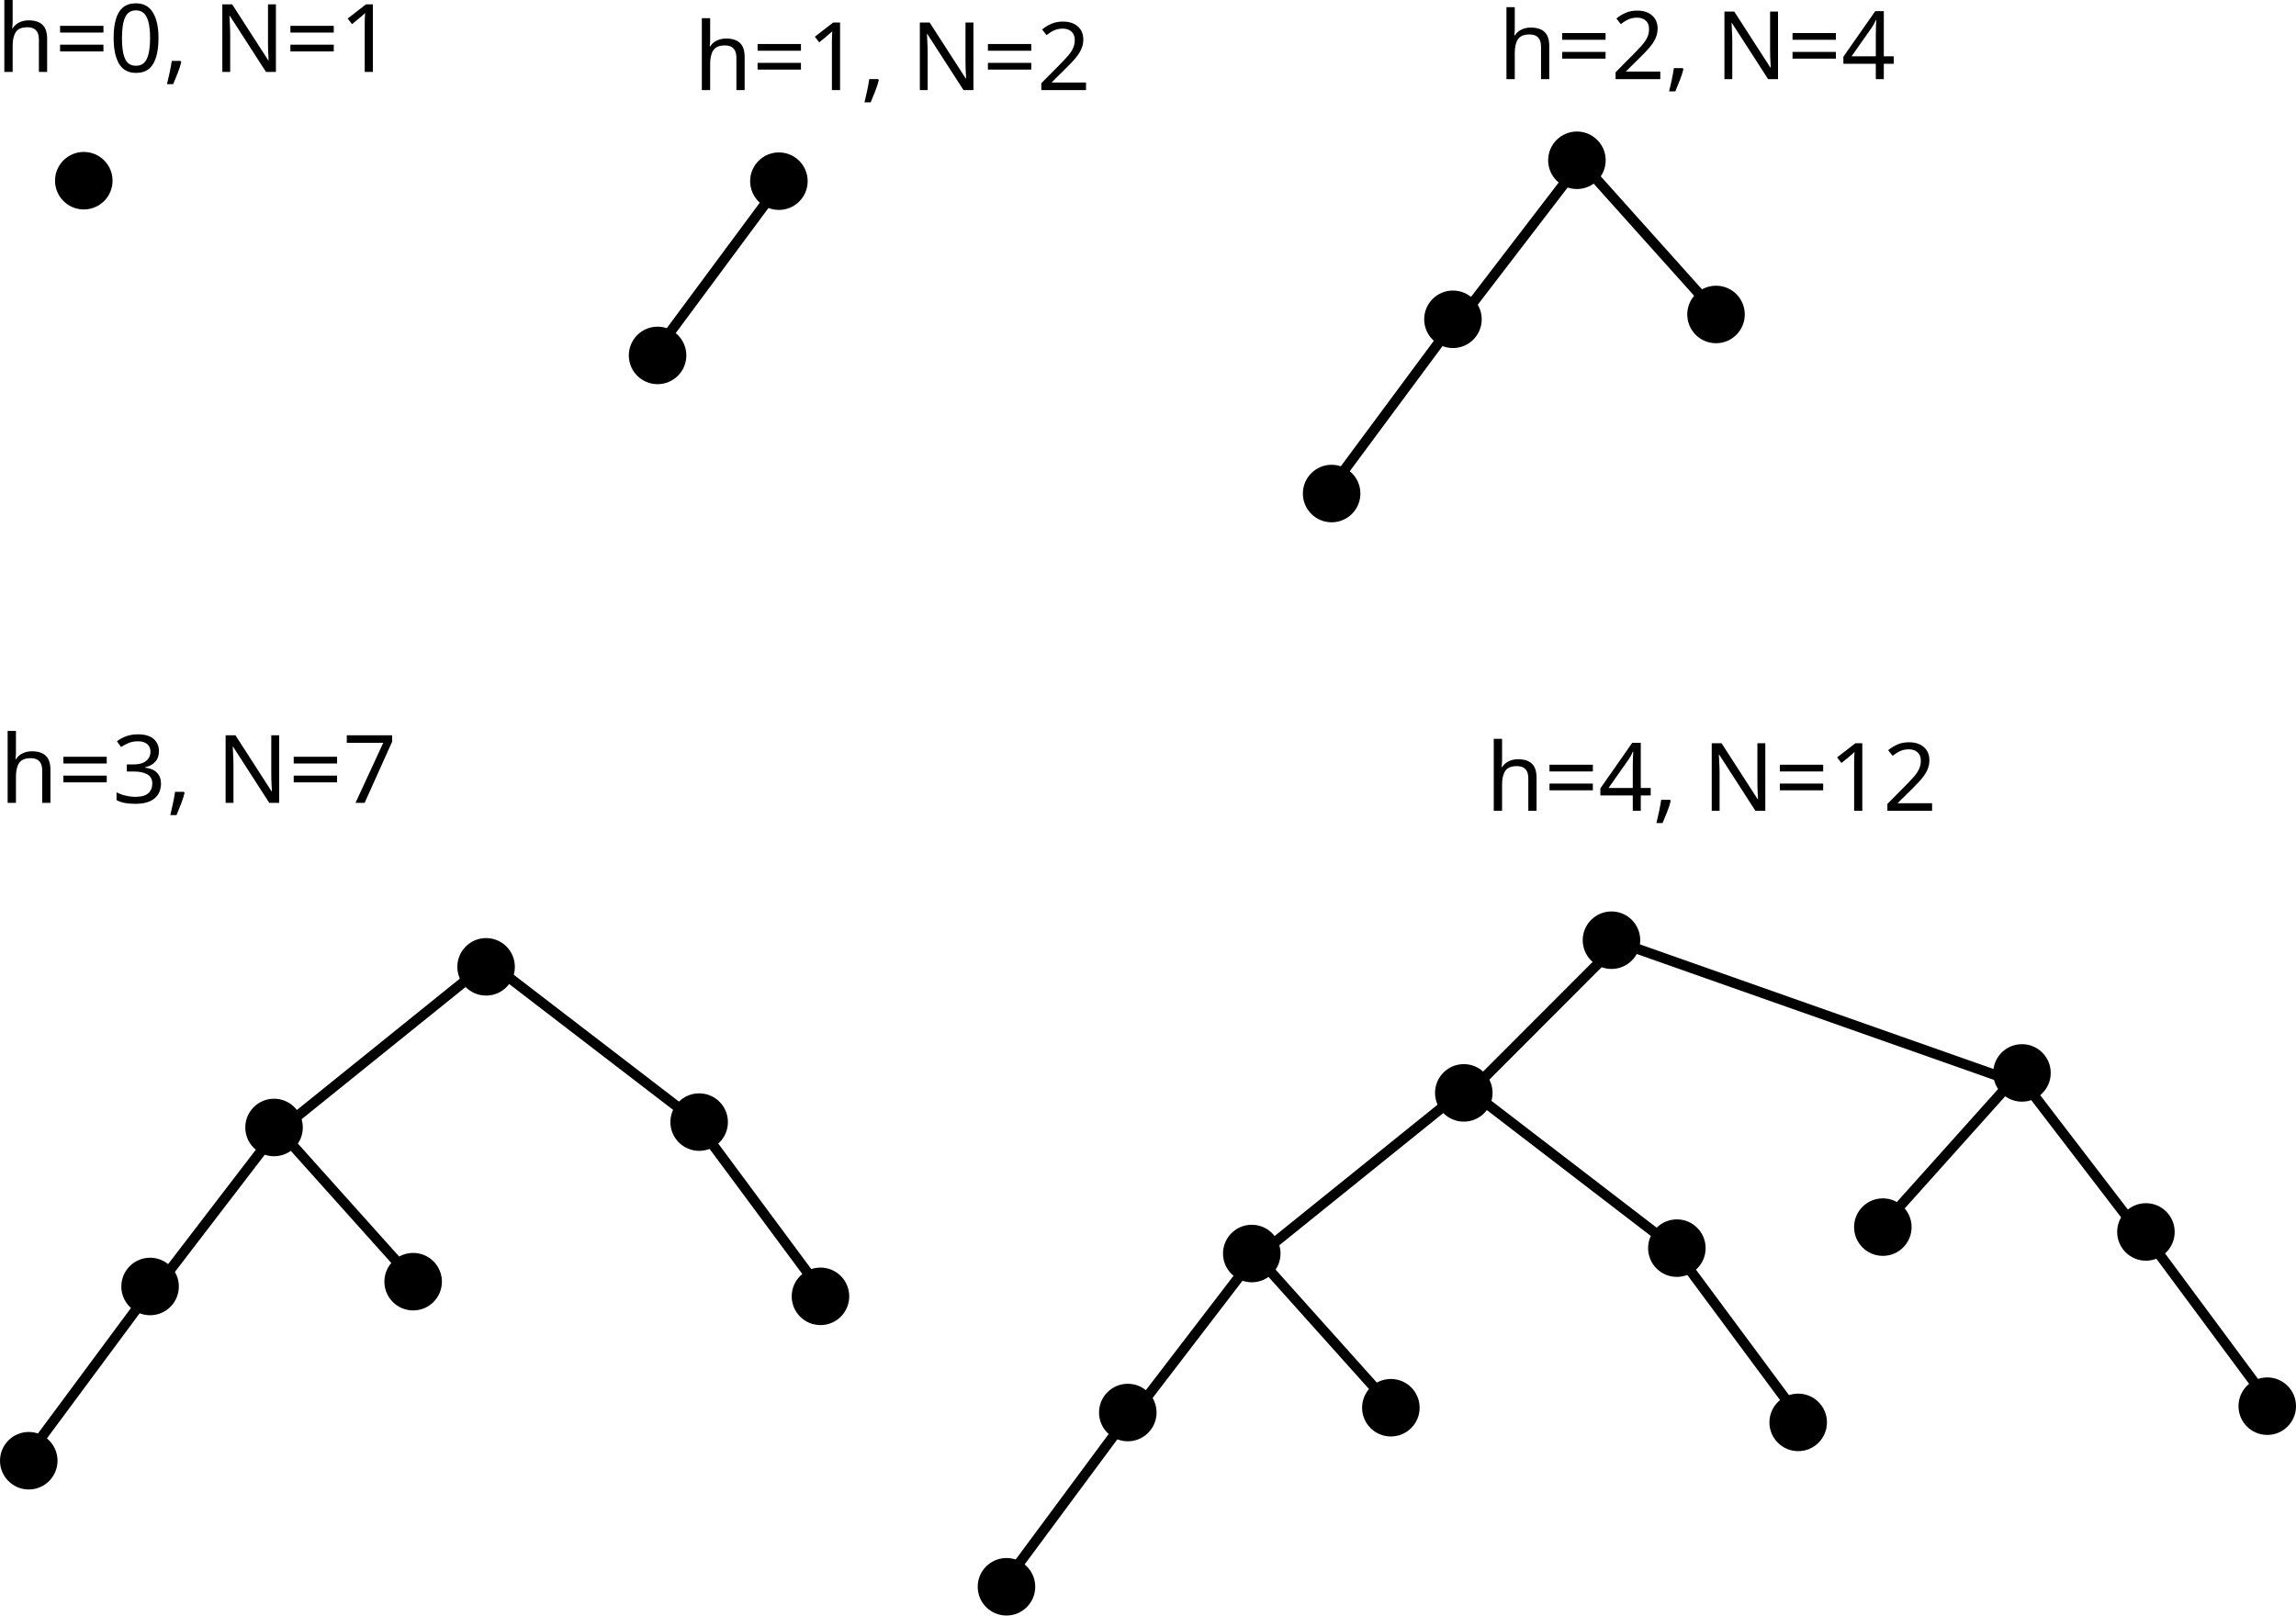
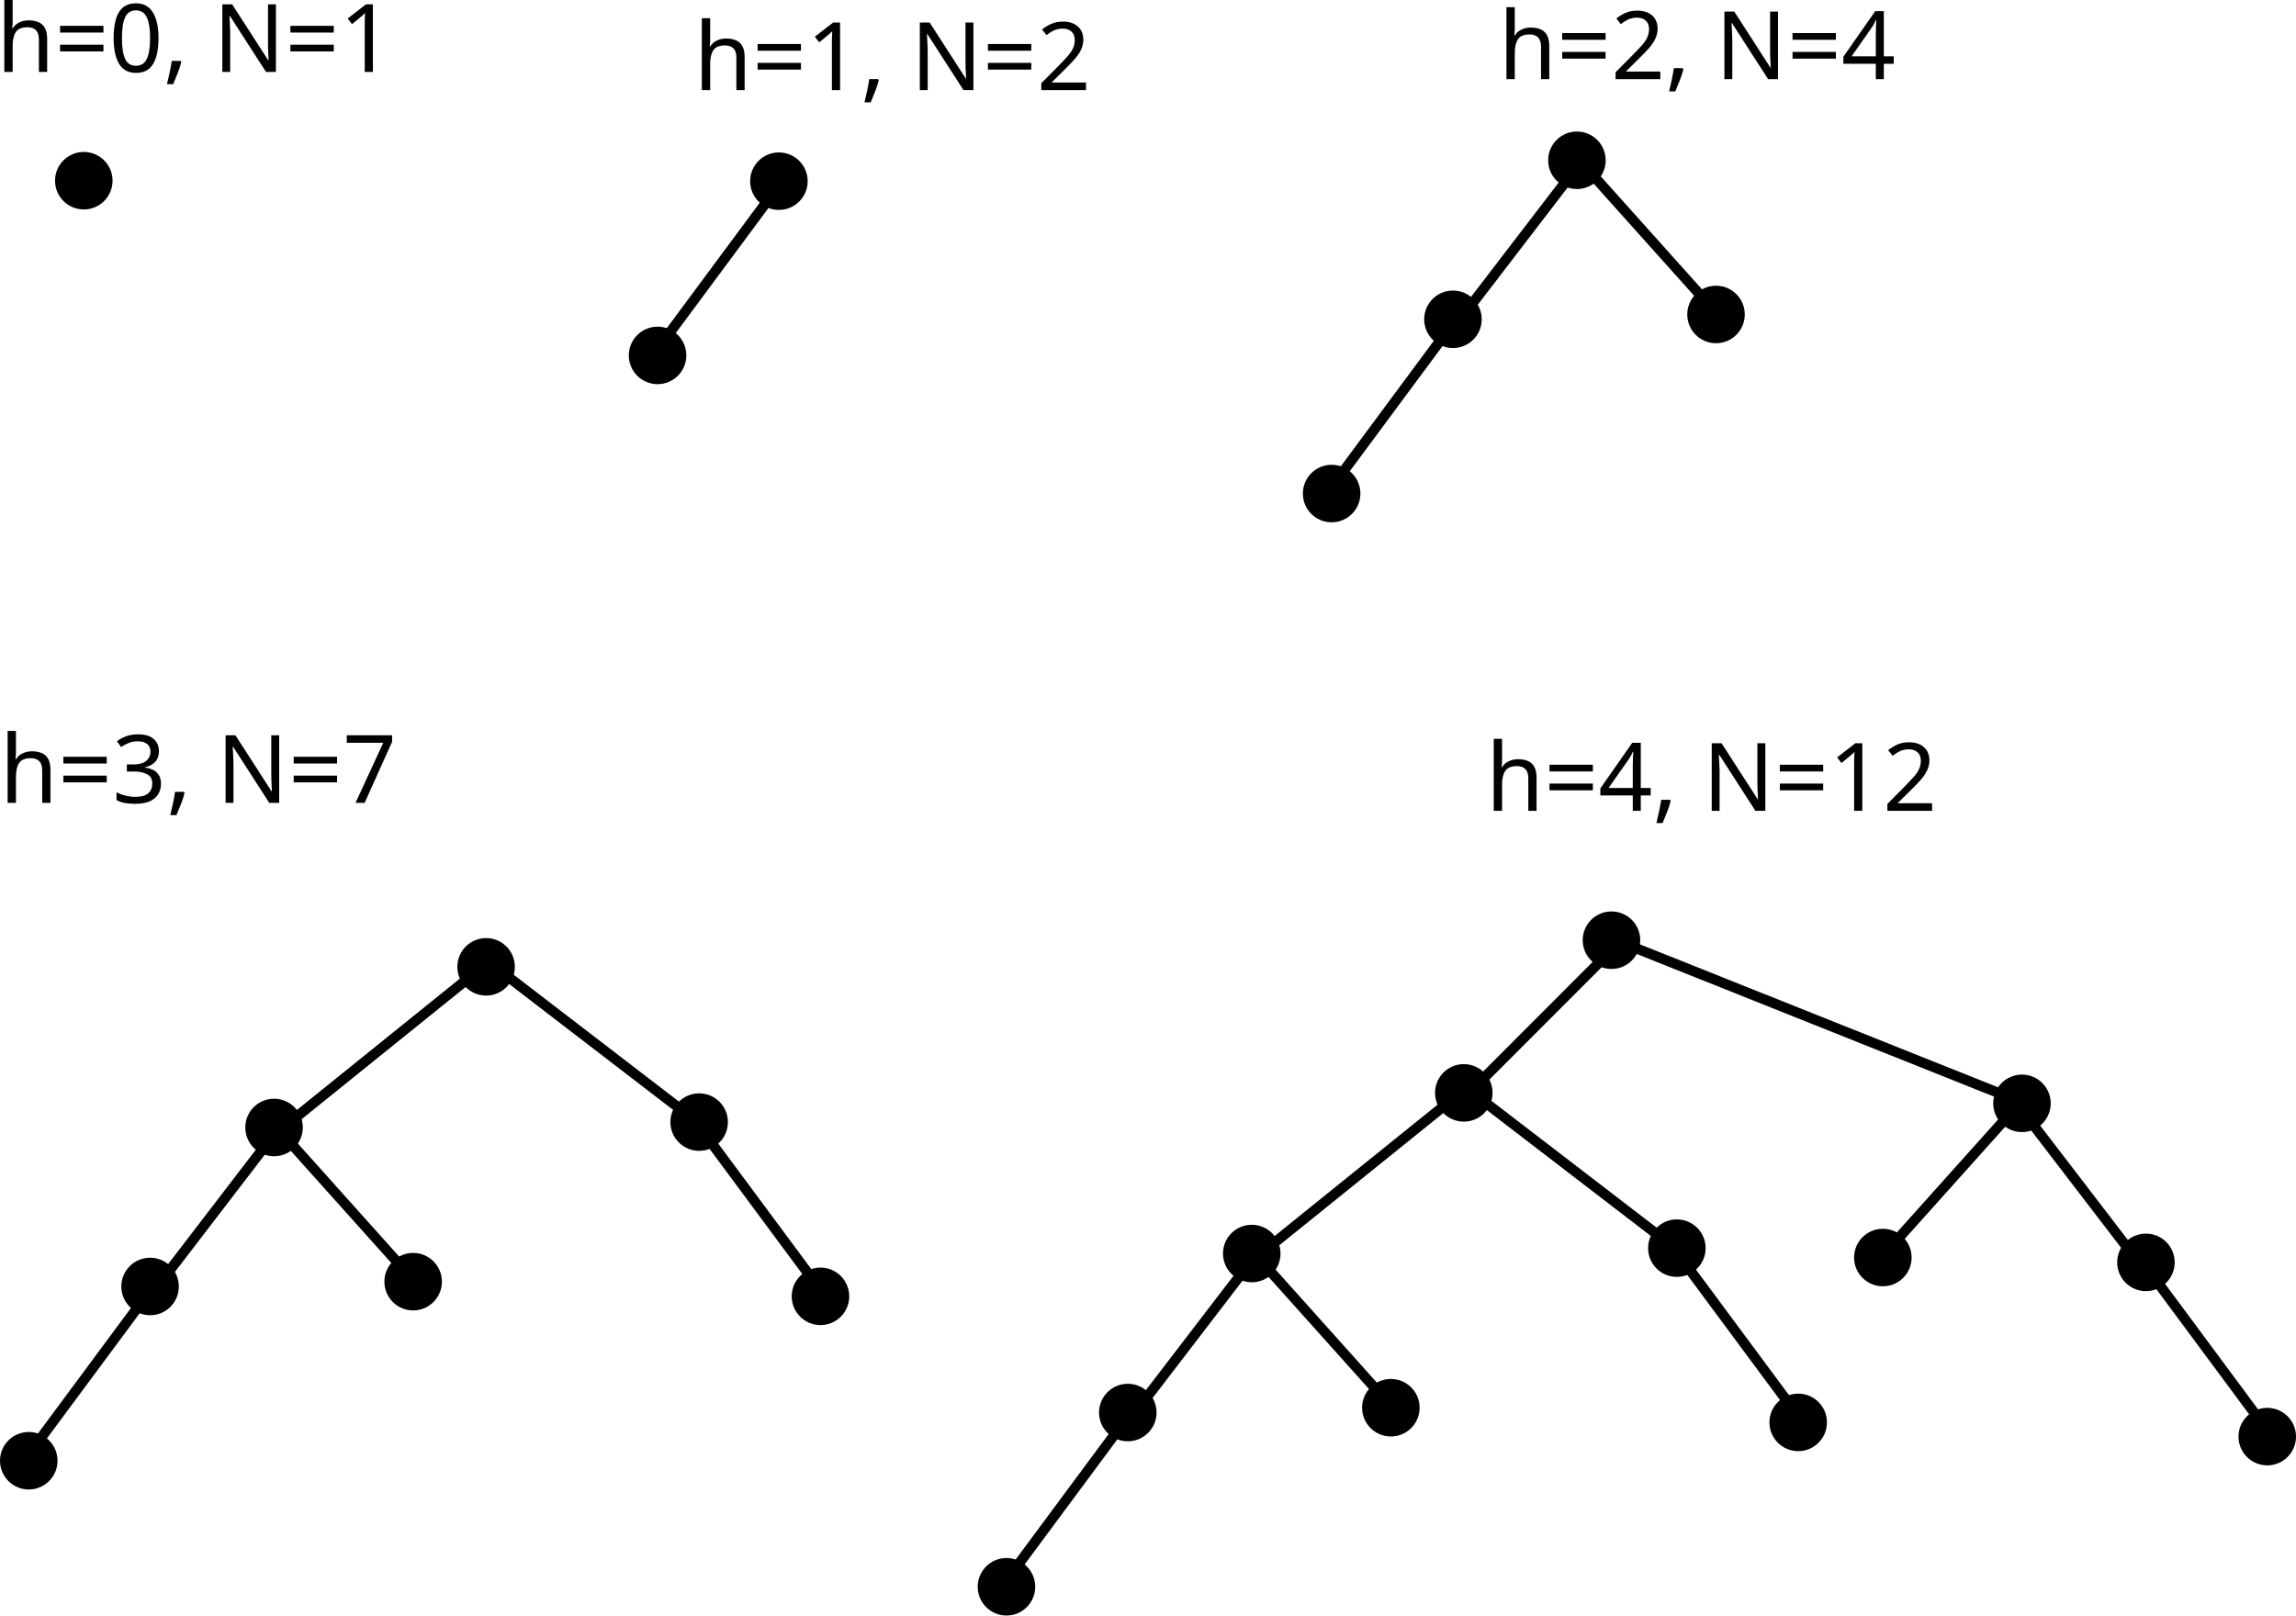
<svg xmlns="http://www.w3.org/2000/svg" width="119.737mm" height="84.271mm" viewBox="0 0 119.737 84.271" version="1.1" id="svg5">
  <defs id="defs2" />
  <g id="layer1" transform="translate(-35.52916,-110.5826)">
    <circle style="fill:#000000;stroke:none;stroke-width:0.601;stroke-dasharray:0.451, 0.902;stroke-opacity:0.994" id="path234" cx="39.899" cy="120.008" r="1.5" />
    <circle style="fill:#000000;stroke:none;stroke-width:0.601;stroke-dasharray:0.451, 0.902;stroke-opacity:0.994" id="path234-7" cx="76.149" cy="120.033" r="1.5" />
    <text xml:space="preserve" style="font-style:normal;font-variant:normal;font-weight:normal;font-stretch:normal;font-size:18.667px;line-height:normal;font-family:sans-serif;-inkscape-font-specification:sans-serif;font-variant-ligatures:normal;font-variant-position:normal;font-variant-caps:normal;font-variant-numeric:normal;font-variant-alternates:normal;font-variant-east-asian:normal;font-feature-settings:normal;font-variation-settings:normal;text-indent:0;text-align:start;text-decoration-line:none;text-decoration-style:solid;text-decoration-color:#000000;letter-spacing:normal;word-spacing:normal;text-transform:none;writing-mode:lr-tb;direction:ltr;text-orientation:mixed;dominant-baseline:auto;baseline-shift:baseline;text-anchor:start;white-space:normal;shape-padding:0;shape-margin:0;inline-size:0;opacity:1;vector-effect:none;fill:#000000;fill-opacity:1;stroke:none;stroke-width:1.999;stroke-linecap:butt;stroke-linejoin:miter;stroke-miterlimit:4;stroke-dasharray:none;stroke-dashoffset:0;stroke-opacity:0.994;-inkscape-stroke:none;stop-color:#000000;stop-opacity:1" x="118.939" y="427.573" id="text4691" transform="matrix(0.2645833,0,0,0.2645833,3.864377,1.20757)">
      <tspan id="tspan4689" x="118.939" y="427.573">h=0, N=1</tspan>
    </text>
    <circle style="fill:#000000;stroke:none;stroke-width:0.601;stroke-dasharray:0.451, 0.902;stroke-opacity:0.994" id="path234-5" cx="69.822" cy="129.122" r="1.5" />
    <path style="font-variation-settings:normal;opacity:1;vector-effect:none;fill:none;fill-opacity:1;stroke:#000000;stroke-width:0.529;stroke-linecap:butt;stroke-linejoin:miter;stroke-miterlimit:4;stroke-dasharray:none;stroke-dashoffset:0;stroke-opacity:0.994;-inkscape-stroke:none;stop-color:#000000;stop-opacity:1" d="m 76.358,119.971 -7.083,9.559" id="path4733" />
    <circle style="fill:#000000;stroke:none;stroke-width:0.601;stroke-dasharray:0.451, 0.902;stroke-opacity:0.994" id="path234-7-1" cx="-71.99" cy="169.114" r="1.5" transform="scale(-1,1)" />
    <circle style="fill:#000000;stroke:none;stroke-width:0.601;stroke-dasharray:0.451, 0.902;stroke-opacity:0.994" id="path234-5-8" cx="-78.317" cy="178.203" r="1.5" transform="scale(-1,1)" />
    <path style="font-variation-settings:normal;vector-effect:none;fill:none;fill-opacity:1;stroke:#000000;stroke-width:0.529;stroke-linecap:butt;stroke-linejoin:miter;stroke-miterlimit:4;stroke-dasharray:none;stroke-dashoffset:0;stroke-opacity:0.994;-inkscape-stroke:none;stop-color:#000000" d="m 71.781,169.052 7.083,9.559" id="path4733-7" />
    <text xml:space="preserve" style="font-style:normal;font-variant:normal;font-weight:normal;font-stretch:normal;font-size:18.667px;line-height:normal;font-family:sans-serif;-inkscape-font-specification:sans-serif;font-variant-ligatures:normal;font-variant-position:normal;font-variant-caps:normal;font-variant-numeric:normal;font-variant-alternates:normal;font-variant-east-asian:normal;font-feature-settings:normal;font-variation-settings:normal;text-indent:0;text-align:start;text-decoration-line:none;text-decoration-style:solid;text-decoration-color:#000000;letter-spacing:normal;word-spacing:normal;text-transform:none;writing-mode:lr-tb;direction:ltr;text-orientation:mixed;dominant-baseline:auto;baseline-shift:baseline;text-anchor:start;white-space:normal;shape-padding:0;shape-margin:0;inline-size:0;opacity:1;vector-effect:none;fill:#000000;fill-opacity:1;stroke:none;stroke-width:1.999;stroke-linecap:butt;stroke-linejoin:miter;stroke-miterlimit:4;stroke-dasharray:none;stroke-dashoffset:0;stroke-opacity:0.994;-inkscape-stroke:none;stop-color:#000000;stop-opacity:1" x="271.025" y="435.717" id="text4737" transform="scale(0.2645833)">
      <tspan id="tspan4735" x="271.025" y="435.717">h=1, N=2</tspan>
    </text>
    <text xml:space="preserve" style="font-style:normal;font-variant:normal;font-weight:normal;font-stretch:normal;font-size:18.667px;line-height:normal;font-family:sans-serif;-inkscape-font-specification:sans-serif;font-variant-ligatures:normal;font-variant-position:normal;font-variant-caps:normal;font-variant-numeric:normal;font-variant-alternates:normal;font-variant-east-asian:normal;font-feature-settings:normal;font-variation-settings:normal;text-indent:0;text-align:start;text-decoration-line:none;text-decoration-style:solid;text-decoration-color:#000000;letter-spacing:normal;word-spacing:normal;text-transform:none;writing-mode:lr-tb;direction:ltr;text-orientation:mixed;dominant-baseline:auto;baseline-shift:baseline;text-anchor:start;white-space:normal;shape-padding:0;shape-margin:0;inline-size:0;opacity:1;vector-effect:none;fill:#000000;fill-opacity:1;stroke:none;stroke-width:1.999;stroke-linecap:butt;stroke-linejoin:miter;stroke-miterlimit:4;stroke-dasharray:none;stroke-dashoffset:0;stroke-opacity:0.994;-inkscape-stroke:none;stop-color:#000000;stop-opacity:1" x="421.979" y="430.941" id="text4805" transform="matrix(0.2645833,0,0,0.2645833,2.020463,0.6926051)">
      <tspan id="tspan4803" x="421.979" y="430.941">h=2, N=4</tspan>
    </text>
    <circle style="fill:#000000;stroke:none;stroke-width:0.601;stroke-dasharray:0.451, 0.902;stroke-opacity:0.994" id="path234-3" cx="117.766" cy="118.943" r="1.5" />
    <circle style="fill:#000000;stroke:none;stroke-width:0.601;stroke-dasharray:0.451, 0.902;stroke-opacity:0.994" id="path234-7-5" cx="111.301" cy="127.238" r="1.5" />
    <circle style="fill:#000000;stroke:none;stroke-width:0.601;stroke-dasharray:0.451, 0.902;stroke-opacity:0.994" id="path234-5-6" cx="104.974" cy="136.327" r="1.5" />
    <path style="font-variation-settings:normal;vector-effect:none;fill:none;fill-opacity:1;stroke:#000000;stroke-width:0.529;stroke-linecap:butt;stroke-linejoin:miter;stroke-miterlimit:4;stroke-dasharray:none;stroke-dashoffset:0;stroke-opacity:0.994;-inkscape-stroke:none;stop-color:#000000" d="m 111.51,127.175 -7.083,9.559" id="path4733-2" />
    <circle style="fill:#000000;stroke:none;stroke-width:0.601;stroke-dasharray:0.451, 0.902;stroke-opacity:0.994" id="path234-9" cx="125.02" cy="126.986" r="1.5" />
    <path style="font-variation-settings:normal;opacity:1;vector-effect:none;fill:none;fill-opacity:1;stroke:#000000;stroke-width:0.529;stroke-linecap:butt;stroke-linejoin:miter;stroke-miterlimit:4;stroke-dasharray:none;stroke-dashoffset:0;stroke-opacity:0.994;-inkscape-stroke:none;stop-color:#000000;stop-opacity:1" d="m 118.136,118.814 -6.86,8.951" id="path4900" />
    <path style="font-variation-settings:normal;opacity:1;vector-effect:none;fill:none;fill-opacity:1;stroke:#000000;stroke-width:0.529;stroke-linecap:butt;stroke-linejoin:miter;stroke-miterlimit:4;stroke-dasharray:none;stroke-dashoffset:0;stroke-opacity:0.994;-inkscape-stroke:none;stop-color:#000000;stop-opacity:1" d="m 125.274,127.171 -7.145,-7.975" id="path4902" />
    <text xml:space="preserve" style="font-style:normal;font-variant:normal;font-weight:normal;font-stretch:normal;font-size:18.667px;line-height:normal;font-family:sans-serif;-inkscape-font-specification:sans-serif;font-variant-ligatures:normal;font-variant-position:normal;font-variant-caps:normal;font-variant-numeric:normal;font-variant-alternates:normal;font-variant-east-asian:normal;font-feature-settings:normal;font-variation-settings:normal;text-indent:0;text-align:start;text-decoration-line:none;text-decoration-style:solid;text-decoration-color:#000000;letter-spacing:normal;word-spacing:normal;text-transform:none;writing-mode:lr-tb;direction:ltr;text-orientation:mixed;dominant-baseline:auto;baseline-shift:baseline;text-anchor:start;white-space:normal;shape-padding:0;shape-margin:0;inline-size:0;vector-effect:none;fill:#000000;fill-opacity:1;stroke:none;stroke-width:1.999;stroke-linecap:butt;stroke-linejoin:miter;stroke-miterlimit:4;stroke-dasharray:none;stroke-dashoffset:0;stroke-opacity:0.994;-inkscape-stroke:none;stop-color:#000000" x="421.979" y="430.941" id="text4805-2" transform="matrix(0.2645833,0,0,0.2645833,-76.14352,38.4441)">
      <tspan id="tspan4803-7" x="421.979" y="430.941">h=3, N=7</tspan>
    </text>
    <text xml:space="preserve" style="font-style:normal;font-variant:normal;font-weight:normal;font-stretch:normal;font-size:18.667px;line-height:normal;font-family:sans-serif;-inkscape-font-specification:sans-serif;font-variant-ligatures:normal;font-variant-position:normal;font-variant-caps:normal;font-variant-numeric:normal;font-variant-alternates:normal;font-variant-east-asian:normal;font-feature-settings:normal;font-variation-settings:normal;text-indent:0;text-align:start;text-decoration-line:none;text-decoration-style:solid;text-decoration-color:#000000;letter-spacing:normal;word-spacing:normal;text-transform:none;writing-mode:lr-tb;direction:ltr;text-orientation:mixed;dominant-baseline:auto;baseline-shift:baseline;text-anchor:start;white-space:normal;shape-padding:0;shape-margin:0;inline-size:0;vector-effect:none;fill:#000000;fill-opacity:1;stroke:none;stroke-width:1.999;stroke-linecap:butt;stroke-linejoin:miter;stroke-miterlimit:4;stroke-dasharray:none;stroke-dashoffset:0;stroke-opacity:0.994;-inkscape-stroke:none;stop-color:#000000" x="421.979" y="430.941" id="text4805-2-9" transform="matrix(0.2645833,0,0,0.2645833,1.358022,38.85834)">
      <tspan id="tspan4803-7-2" x="421.979" y="430.941">h=4, N=12</tspan>
    </text>
    <circle style="fill:#000000;stroke:none;stroke-width:0.601;stroke-dasharray:0.451, 0.902;stroke-opacity:0.994" id="path234-3-0" cx="60.879" cy="161.015" r="1.5" />
    <circle style="fill:#000000;stroke:none;stroke-width:0.601;stroke-dasharray:0.451, 0.902;stroke-opacity:0.994" id="path234-3-0-0" cx="119.568" cy="159.626" r="1.5" />
    <circle style="fill:#000000;stroke:none;stroke-width:0.601;stroke-dasharray:0.451, 0.902;stroke-opacity:0.994" id="path234-3-9" cx="49.821" cy="169.395" r="1.5" />
    <circle style="fill:#000000;stroke:none;stroke-width:0.601;stroke-dasharray:0.451, 0.902;stroke-opacity:0.994" id="path234-7-5-3" cx="43.356" cy="177.689" r="1.5" />
    <circle style="fill:#000000;stroke:none;stroke-width:0.601;stroke-dasharray:0.451, 0.902;stroke-opacity:0.994" id="path234-5-6-6" cx="37.029" cy="186.778" r="1.5" />
    <path style="font-variation-settings:normal;vector-effect:none;fill:none;fill-opacity:1;stroke:#000000;stroke-width:0.529;stroke-linecap:butt;stroke-linejoin:miter;stroke-miterlimit:4;stroke-dasharray:none;stroke-dashoffset:0;stroke-opacity:0.994;-inkscape-stroke:none;stop-color:#000000" d="m 43.565,177.627 -7.083,9.559" id="path4733-2-0" />
    <circle style="fill:#000000;stroke:none;stroke-width:0.601;stroke-dasharray:0.451, 0.902;stroke-opacity:0.994" id="path234-9-6" cx="57.075" cy="177.438" r="1.5" />
    <path style="font-variation-settings:normal;vector-effect:none;fill:none;fill-opacity:1;stroke:#000000;stroke-width:0.529;stroke-linecap:butt;stroke-linejoin:miter;stroke-miterlimit:4;stroke-dasharray:none;stroke-dashoffset:0;stroke-opacity:0.994;-inkscape-stroke:none;stop-color:#000000" d="m 50.191,169.266 -6.86,8.951" id="path4900-2" />
    <path style="font-variation-settings:normal;vector-effect:none;fill:none;fill-opacity:1;stroke:#000000;stroke-width:0.529;stroke-linecap:butt;stroke-linejoin:miter;stroke-miterlimit:4;stroke-dasharray:none;stroke-dashoffset:0;stroke-opacity:0.994;-inkscape-stroke:none;stop-color:#000000" d="m 57.329,177.623 -7.145,-7.975" id="path4902-6" />
    <circle id="path5132" style="fill:#000000;stroke:#000000;stroke-width:0.265" cx="50.881" cy="169.424" r="0.04" />
    <circle id="path5134" style="fill:#000000;stroke:#000000;stroke-width:0.265" cx="59.861" cy="160.653" r="0.04" />
    <path style="font-variation-settings:normal;opacity:1;vector-effect:none;fill:none;fill-opacity:1;stroke:#000000;stroke-width:0.529;stroke-linecap:butt;stroke-linejoin:miter;stroke-miterlimit:4;stroke-dasharray:none;stroke-dashoffset:0;stroke-opacity:0.994;-inkscape-stroke:none;stop-color:#000000;stop-opacity:1" d="m 60.807,160.924 -11.534,9.3" id="path5136" />
    <path style="font-variation-settings:normal;opacity:1;vector-effect:none;fill:none;fill-opacity:1;stroke:#000000;stroke-width:0.529;stroke-linecap:butt;stroke-linejoin:miter;stroke-miterlimit:4;stroke-dasharray:none;stroke-dashoffset:0;stroke-opacity:0.994;-inkscape-stroke:none;stop-color:#000000;stop-opacity:1" d="m 60.83,160.617 11.975,9.195" id="path5140" />
    <circle style="fill:#000000;stroke:none;stroke-width:0.601;stroke-dasharray:0.451, 0.902;stroke-opacity:0.994" id="path234-7-1-2" cx="-122.978" cy="175.689" r="1.5" transform="scale(-1,1)" />
    <circle style="fill:#000000;stroke:none;stroke-width:0.601;stroke-dasharray:0.451, 0.902;stroke-opacity:0.994" id="path234-5-8-3" cx="-129.305" cy="184.778" r="1.5" transform="scale(-1,1)" />
    <path style="font-variation-settings:normal;vector-effect:none;fill:none;fill-opacity:1;stroke:#000000;stroke-width:0.529;stroke-linecap:butt;stroke-linejoin:miter;stroke-miterlimit:4;stroke-dasharray:none;stroke-dashoffset:0;stroke-opacity:0.994;-inkscape-stroke:none;stop-color:#000000" d="m 122.769,175.627 7.083,9.559" id="path4733-7-7" />
    <circle style="fill:#000000;stroke:none;stroke-width:0.601;stroke-dasharray:0.451, 0.902;stroke-opacity:0.994" id="path234-3-0-5" cx="111.867" cy="167.59" r="1.5" />
    <circle style="fill:#000000;stroke:none;stroke-width:0.601;stroke-dasharray:0.451, 0.902;stroke-opacity:0.994" id="path234-3-9-9" cx="100.809" cy="175.97" r="1.5" />
    <circle style="fill:#000000;stroke:none;stroke-width:0.601;stroke-dasharray:0.451, 0.902;stroke-opacity:0.994" id="path234-7-5-3-2" cx="94.344" cy="184.264" r="1.5" />
    <circle style="fill:#000000;stroke:none;stroke-width:0.601;stroke-dasharray:0.451, 0.902;stroke-opacity:0.994" id="path234-5-6-6-2" cx="88.017" cy="193.353" r="1.5" />
    <path style="font-variation-settings:normal;vector-effect:none;fill:none;fill-opacity:1;stroke:#000000;stroke-width:0.529;stroke-linecap:butt;stroke-linejoin:miter;stroke-miterlimit:4;stroke-dasharray:none;stroke-dashoffset:0;stroke-opacity:0.994;-inkscape-stroke:none;stop-color:#000000" d="m 94.552,184.202 -7.083,9.559" id="path4733-2-0-8" />
    <circle style="fill:#000000;stroke:none;stroke-width:0.601;stroke-dasharray:0.451, 0.902;stroke-opacity:0.994" id="path234-9-6-9" cx="108.063" cy="184.013" r="1.5" />
    <path style="font-variation-settings:normal;vector-effect:none;fill:none;fill-opacity:1;stroke:#000000;stroke-width:0.529;stroke-linecap:butt;stroke-linejoin:miter;stroke-miterlimit:4;stroke-dasharray:none;stroke-dashoffset:0;stroke-opacity:0.994;-inkscape-stroke:none;stop-color:#000000" d="m 101.179,175.841 -6.86,8.951" id="path4900-2-7" />
    <path style="font-variation-settings:normal;vector-effect:none;fill:none;fill-opacity:1;stroke:#000000;stroke-width:0.529;stroke-linecap:butt;stroke-linejoin:miter;stroke-miterlimit:4;stroke-dasharray:none;stroke-dashoffset:0;stroke-opacity:0.994;-inkscape-stroke:none;stop-color:#000000" d="m 108.317,184.198 -7.145,-7.975" id="path4902-6-3" />
    <circle id="path5132-6" style="fill:#000000;stroke:#000000;stroke-width:0.265" cx="101.869" cy="175.999" r="0.04" />
    <circle id="path5134-1" style="fill:#000000;stroke:#000000;stroke-width:0.265" cx="110.849" cy="167.228" r="0.04" />
    <path style="font-variation-settings:normal;vector-effect:none;fill:none;fill-opacity:1;stroke:#000000;stroke-width:0.529;stroke-linecap:butt;stroke-linejoin:miter;stroke-miterlimit:4;stroke-dasharray:none;stroke-dashoffset:0;stroke-opacity:0.994;-inkscape-stroke:none;stop-color:#000000" d="m 111.795,167.499 -11.534,9.3" id="path5136-2" />
    <path style="font-variation-settings:normal;vector-effect:none;fill:none;fill-opacity:1;stroke:#000000;stroke-width:0.529;stroke-linecap:butt;stroke-linejoin:miter;stroke-miterlimit:4;stroke-dasharray:none;stroke-dashoffset:0;stroke-opacity:0.994;-inkscape-stroke:none;stop-color:#000000" d="m 111.817,167.193 11.975,9.195" id="path5140-9" />
-     <circle style="fill:#000000;stroke:none;stroke-width:0.601;stroke-dasharray:0.451, 0.902;stroke-opacity:0.994" id="path234-3-3" cx="-140.975" cy="166.549" r="1.5" transform="scale(-1,1)" />
-     <circle style="fill:#000000;stroke:none;stroke-width:0.601;stroke-dasharray:0.451, 0.902;stroke-opacity:0.994" id="path234-7-5-1" cx="-147.44" cy="174.844" r="1.5" transform="scale(-1,1)" />
-     <circle style="fill:#000000;stroke:none;stroke-width:0.601;stroke-dasharray:0.451, 0.902;stroke-opacity:0.994" id="path234-5-6-9" cx="-153.767" cy="183.932" r="1.5" transform="scale(-1,1)" />
-     <path style="font-variation-settings:normal;vector-effect:none;fill:none;fill-opacity:1;stroke:#000000;stroke-width:0.529;stroke-linecap:butt;stroke-linejoin:miter;stroke-miterlimit:4;stroke-dasharray:none;stroke-dashoffset:0;stroke-opacity:0.994;-inkscape-stroke:none;stop-color:#000000" d="m 147.231,174.781 7.083,9.559" id="path4733-2-4" />
-     <circle style="fill:#000000;stroke:none;stroke-width:0.601;stroke-dasharray:0.451, 0.902;stroke-opacity:0.994" id="path234-9-7" cx="-133.72" cy="174.592" r="1.5" transform="scale(-1,1)" />
-     <path style="font-variation-settings:normal;vector-effect:none;fill:none;fill-opacity:1;stroke:#000000;stroke-width:0.529;stroke-linecap:butt;stroke-linejoin:miter;stroke-miterlimit:4;stroke-dasharray:none;stroke-dashoffset:0;stroke-opacity:0.994;-inkscape-stroke:none;stop-color:#000000" d="m 140.605,166.42 6.86,8.951" id="path4900-8" />
-     <path style="font-variation-settings:normal;vector-effect:none;fill:none;fill-opacity:1;stroke:#000000;stroke-width:0.529;stroke-linecap:butt;stroke-linejoin:miter;stroke-miterlimit:4;stroke-dasharray:none;stroke-dashoffset:0;stroke-opacity:0.994;-inkscape-stroke:none;stop-color:#000000" d="m 133.467,174.777 7.145,-7.975" id="path4902-4" />
+     <circle style="fill:#000000;stroke:none;stroke-width:0.601;stroke-dasharray:0.451, 0.902;stroke-opacity:0.994" id="path234-3-3" cx="-140.975" cy="168.136" r="1.5" transform="scale(-1,1)" />
+     <circle style="fill:#000000;stroke:none;stroke-width:0.601;stroke-dasharray:0.451, 0.902;stroke-opacity:0.994" id="path234-7-5-1" cx="-147.44" cy="176.431" r="1.5" transform="scale(-1,1)" />
+     <circle style="fill:#000000;stroke:none;stroke-width:0.601;stroke-dasharray:0.451, 0.902;stroke-opacity:0.994" id="path234-5-6-9" cx="-153.767" cy="185.52" r="1.5" transform="scale(-1,1)" />
+     <path style="font-variation-settings:normal;vector-effect:none;fill:none;fill-opacity:1;stroke:#000000;stroke-width:0.529;stroke-linecap:butt;stroke-linejoin:miter;stroke-miterlimit:4;stroke-dasharray:none;stroke-dashoffset:0;stroke-opacity:0.994;-inkscape-stroke:none;stop-color:#000000" d="m 147.231,176.368 7.083,9.559" id="path4733-2-4" />
+     <circle style="fill:#000000;stroke:none;stroke-width:0.601;stroke-dasharray:0.451, 0.902;stroke-opacity:0.994" id="path234-9-7" cx="-133.72" cy="176.179" r="1.5" transform="scale(-1,1)" />
+     <path style="font-variation-settings:normal;vector-effect:none;fill:none;fill-opacity:1;stroke:#000000;stroke-width:0.529;stroke-linecap:butt;stroke-linejoin:miter;stroke-miterlimit:4;stroke-dasharray:none;stroke-dashoffset:0;stroke-opacity:0.994;-inkscape-stroke:none;stop-color:#000000" d="m 140.605,168.007 6.86,8.951" id="path4900-8" />
+     <path style="font-variation-settings:normal;vector-effect:none;fill:none;fill-opacity:1;stroke:#000000;stroke-width:0.529;stroke-linecap:butt;stroke-linejoin:miter;stroke-miterlimit:4;stroke-dasharray:none;stroke-dashoffset:0;stroke-opacity:0.994;-inkscape-stroke:none;stop-color:#000000" d="m 133.467,176.365 7.145,-7.975" id="path4902-4" />
    <path style="font-variation-settings:normal;opacity:1;vector-effect:none;fill:none;fill-opacity:1;stroke:#000000;stroke-width:0.529;stroke-linecap:butt;stroke-linejoin:miter;stroke-miterlimit:4;stroke-dasharray:none;stroke-dashoffset:0;stroke-opacity:0.994;-inkscape-stroke:none;stop-color:#000000;stop-opacity:1" d="m 112.387,167.339 7.735,-7.745" id="path5378" />
-     <path style="font-variation-settings:normal;opacity:1;vector-effect:none;fill:none;fill-opacity:1;stroke:#000000;stroke-width:0.529;stroke-linecap:butt;stroke-linejoin:miter;stroke-miterlimit:4;stroke-dasharray:none;stroke-dashoffset:0;stroke-opacity:0.994;-inkscape-stroke:none;stop-color:#000000;stop-opacity:1" d="m 141.009,167.16 -21.629,-7.625" id="path5380" />
+     <path style="font-variation-settings:normal;opacity:1;vector-effect:none;fill:none;fill-opacity:1;stroke:#000000;stroke-width:0.529;stroke-linecap:butt;stroke-linejoin:miter;stroke-miterlimit:4;stroke-dasharray:none;stroke-dashoffset:0;stroke-opacity:0.994;-inkscape-stroke:none;stop-color:#000000;stop-opacity:1" d="m 119.479,159.498 21.961,8.77" id="path24309" />
  </g>
</svg>
